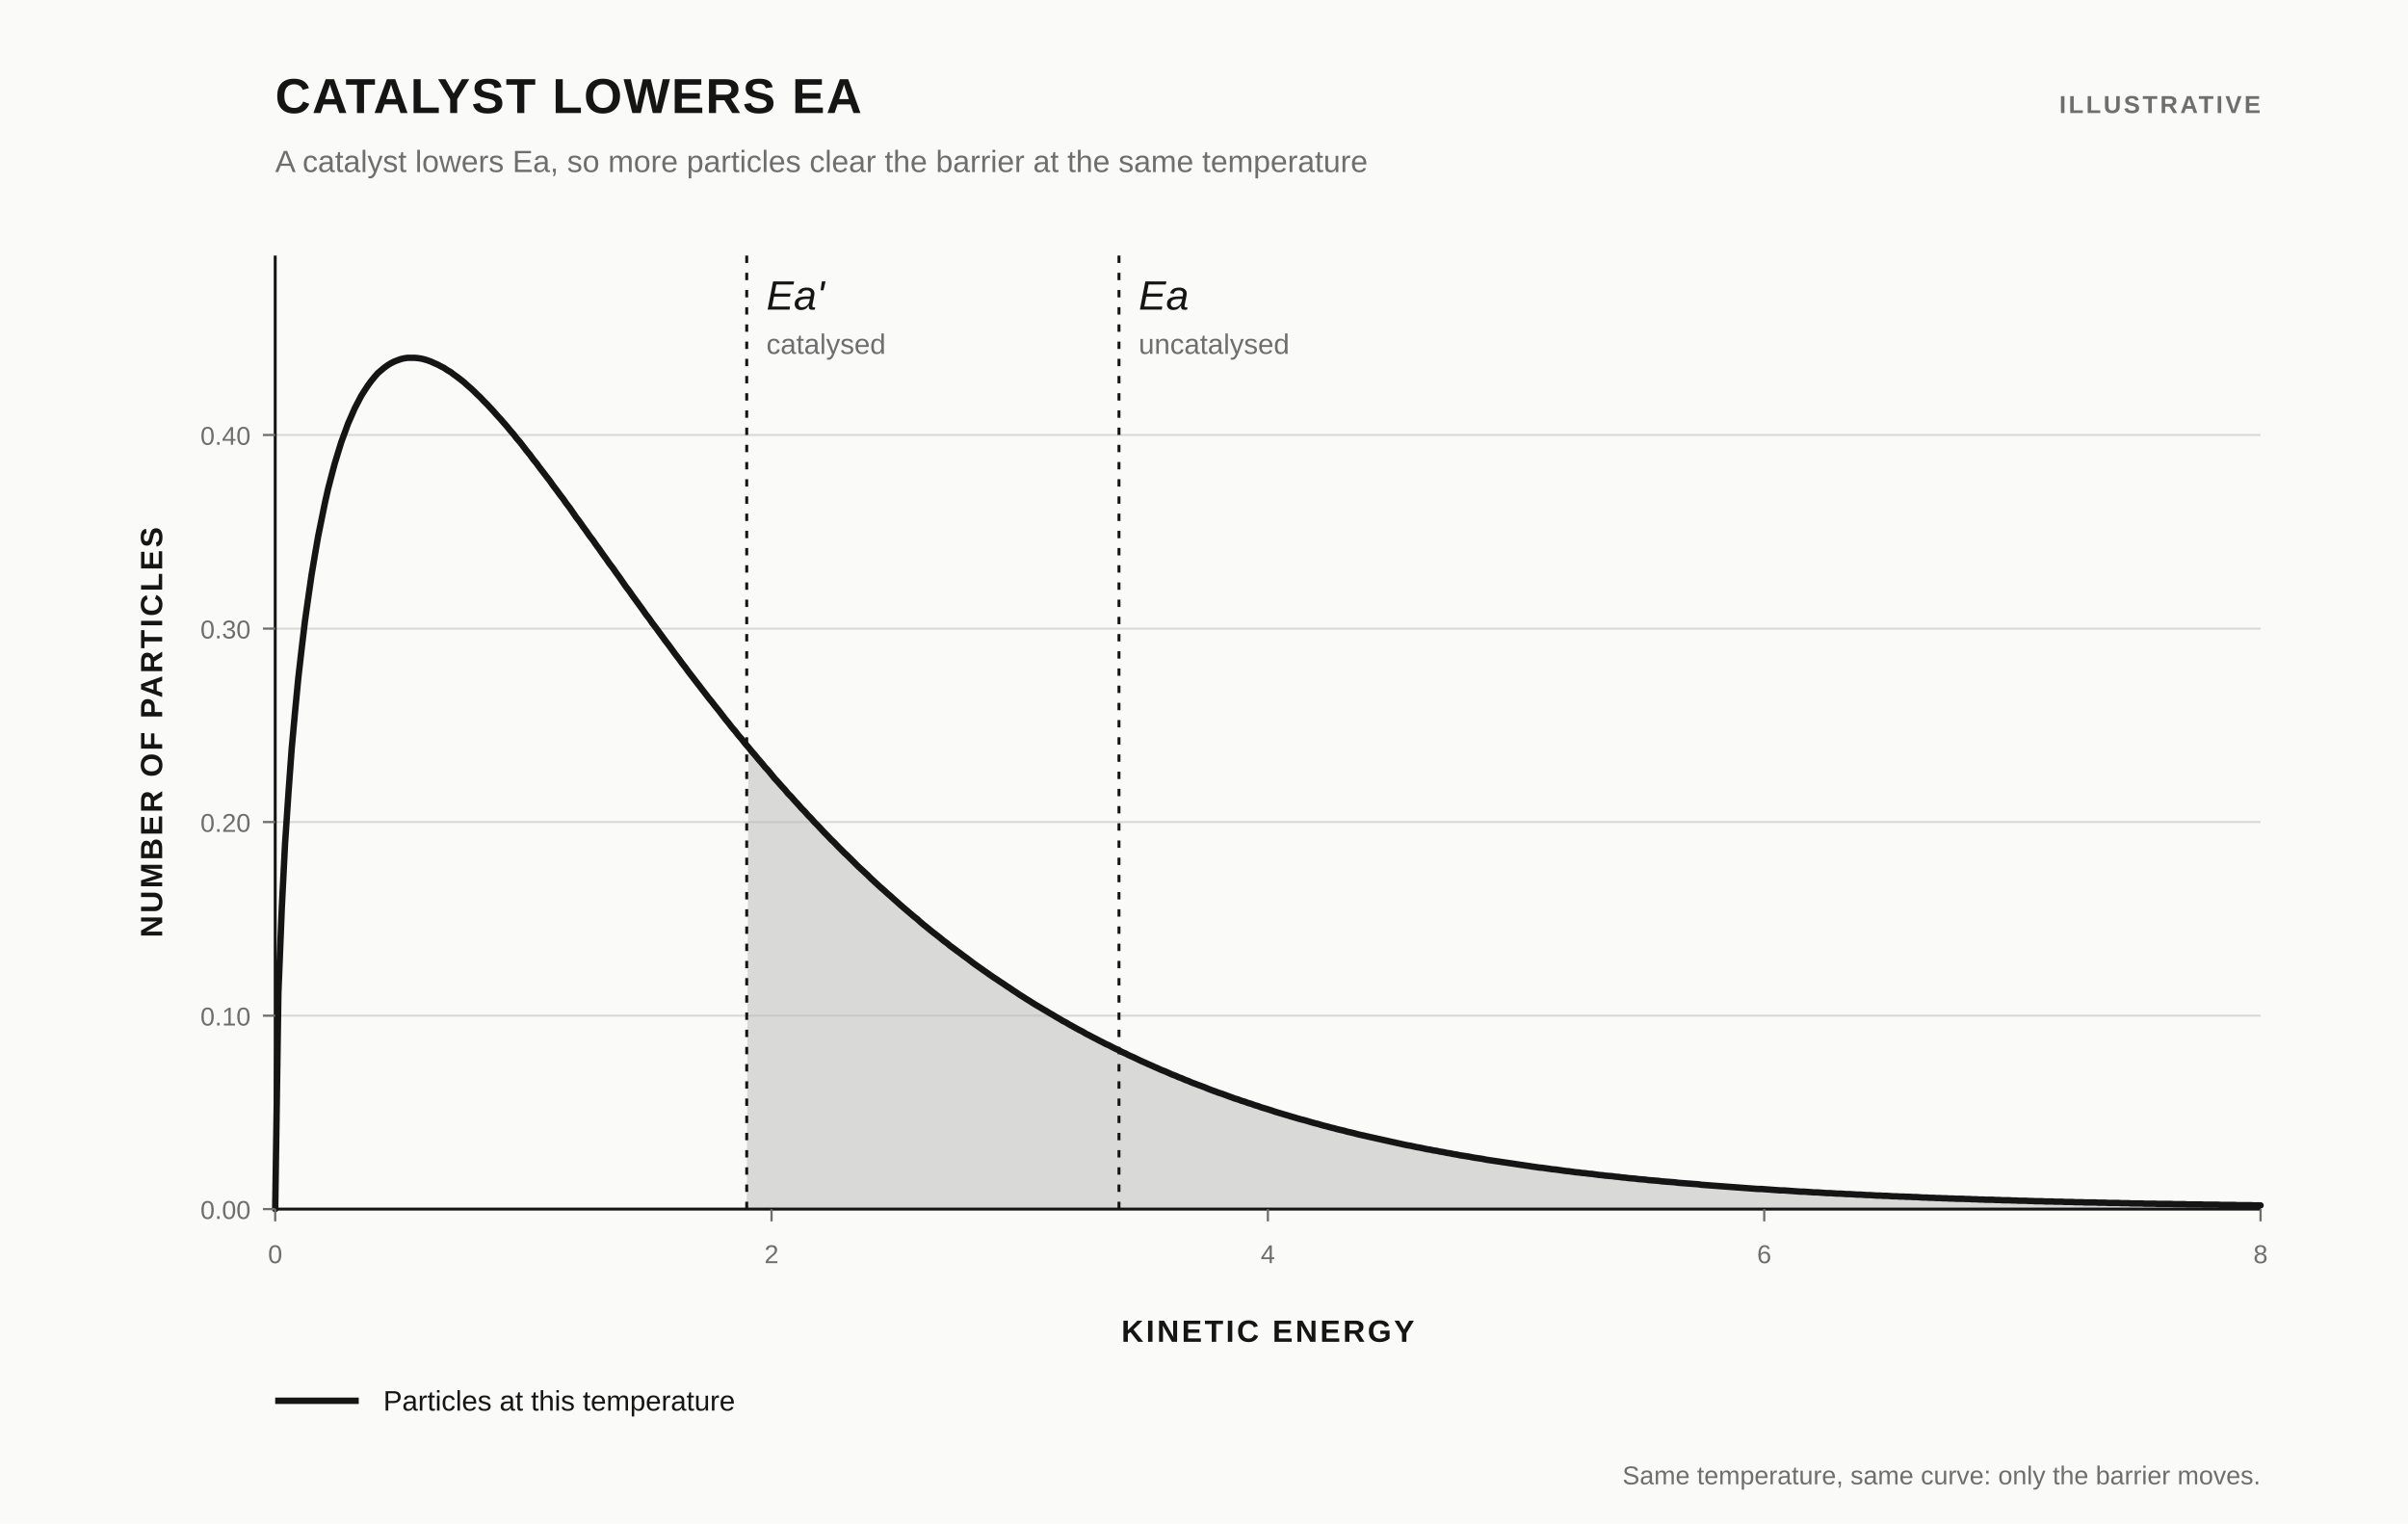
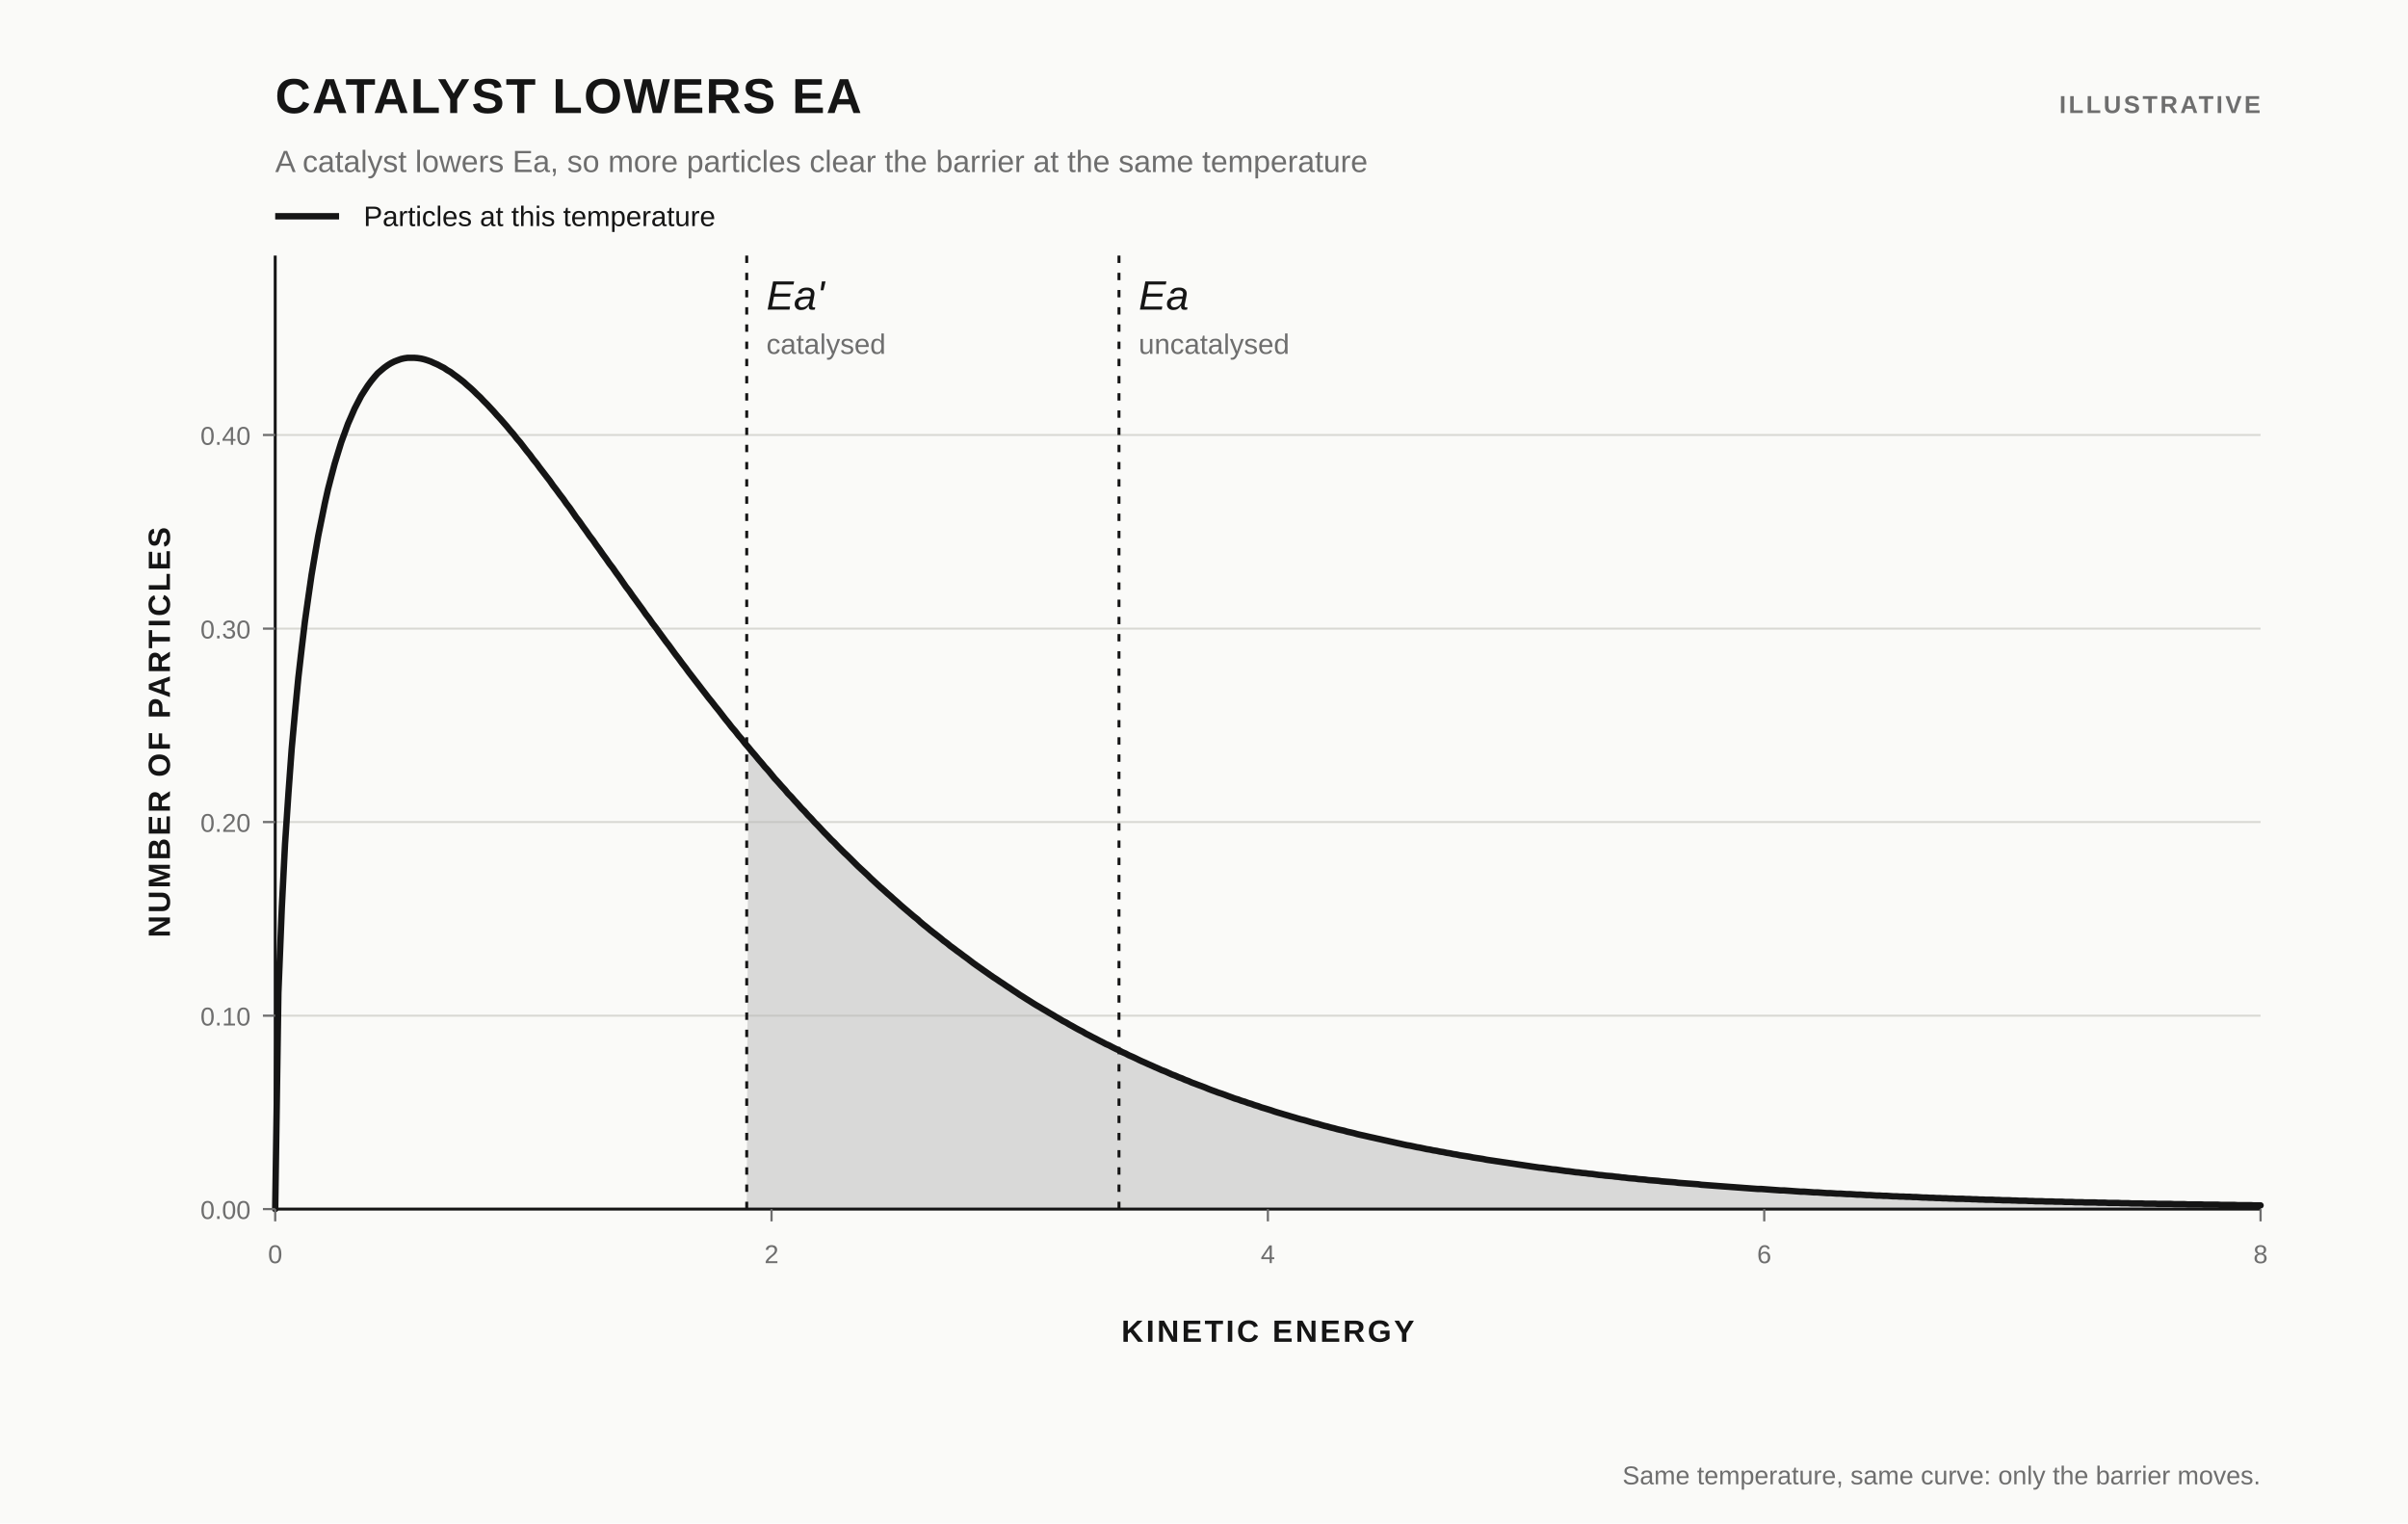
<svg xmlns="http://www.w3.org/2000/svg" viewBox="0 0 980 620" width="980" height="620" role="img" aria-labelledby="ttl desc" font-family="Helvetica Neue, Arial, sans-serif">
  <rect width="980" height="620" fill="#FAFAF8" />
  <line x1="112" y1="413.3" x2="920" y2="413.3" stroke="#D8D8D3" stroke-width="0.8" />
  <line x1="112" y1="334.5" x2="920" y2="334.5" stroke="#D8D8D3" stroke-width="0.8" />
  <line x1="112" y1="255.8" x2="920" y2="255.8" stroke="#D8D8D3" stroke-width="0.8" />
  <line x1="112" y1="177.0" x2="920" y2="177.0" stroke="#D8D8D3" stroke-width="0.8" />
  <path d="M 303.9,492.0 L 304.6,304.1 L 305.9,305.7 L 307.3,307.3 L 308.6,308.9 L 310.0,310.5 L 311.3,312.1 L 312.7,313.6 L 314.0,315.2 L 315.3,316.8 L 316.7,318.3 L 318.0,319.8 L 319.4,321.3 L 320.7,322.9 L 322.1,324.3 L 323.4,325.8 L 324.8,327.3 L 326.1,328.8 L 327.5,330.2 L 328.8,331.7 L 330.2,333.1 L 331.5,334.6 L 332.9,336.0 L 334.2,337.4 L 335.5,338.8 L 336.9,340.2 L 338.2,341.6 L 339.6,342.9 L 340.9,344.3 L 342.3,345.7 L 343.6,347.0 L 345.0,348.3 L 346.3,349.6 L 347.7,351.0 L 349.0,352.3 L 350.4,353.6 L 351.7,354.8 L 353.1,356.1 L 354.4,357.4 L 355.7,358.6 L 357.1,359.9 L 358.4,361.1 L 359.8,362.3 L 361.1,363.5 L 362.5,364.7 L 363.8,365.9 L 365.2,367.1 L 366.5,368.3 L 367.9,369.5 L 369.2,370.6 L 370.6,371.8 L 371.9,372.9 L 373.3,374.0 L 374.6,375.2 L 375.9,376.3 L 377.3,377.4 L 378.6,378.5 L 380.0,379.6 L 381.3,380.6 L 382.7,381.7 L 384.0,382.8 L 385.4,383.8 L 386.7,384.9 L 388.1,385.9 L 389.4,386.9 L 390.8,387.9 L 392.1,388.9 L 393.5,389.9 L 394.8,390.9 L 396.1,391.9 L 397.5,392.9 L 398.8,393.8 L 400.2,394.8 L 401.5,395.7 L 402.9,396.7 L 404.2,397.6 L 405.6,398.5 L 406.9,399.4 L 408.3,400.3 L 409.6,401.2 L 411.0,402.1 L 412.3,403.0 L 413.7,403.9 L 415.0,404.8 L 416.3,405.6 L 417.7,406.5 L 419.0,407.3 L 420.4,408.2 L 421.7,409.0 L 423.1,409.8 L 424.4,410.6 L 425.8,411.4 L 427.1,412.2 L 428.5,413.0 L 429.8,413.8 L 431.2,414.6 L 432.5,415.4 L 433.9,416.1 L 435.2,416.9 L 436.5,417.6 L 437.9,418.4 L 439.2,419.1 L 440.6,419.8 L 441.9,420.6 L 443.3,421.3 L 444.6,422.0 L 446.0,422.7 L 447.3,423.4 L 448.7,424.1 L 450.0,424.8 L 451.4,425.4 L 452.7,426.1 L 454.1,426.8 L 455.4,427.4 L 456.7,428.1 L 458.1,428.7 L 459.4,429.4 L 460.8,430.0 L 462.1,430.6 L 463.5,431.3 L 464.8,431.9 L 466.2,432.5 L 467.5,433.1 L 468.9,433.7 L 470.2,434.3 L 471.6,434.9 L 472.9,435.5 L 474.3,436.0 L 475.6,436.6 L 476.9,437.2 L 478.3,437.7 L 479.6,438.3 L 481.0,438.8 L 482.3,439.4 L 483.7,439.9 L 485.0,440.5 L 486.4,441.0 L 487.7,441.5 L 489.1,442.0 L 490.4,442.5 L 491.8,443.1 L 493.1,443.6 L 494.5,444.1 L 495.8,444.6 L 497.1,445.0 L 498.5,445.5 L 499.8,446.0 L 501.2,446.5 L 502.5,447.0 L 503.9,447.4 L 505.2,447.9 L 506.6,448.3 L 507.9,448.8 L 509.3,449.2 L 510.6,449.7 L 512.0,450.1 L 513.3,450.6 L 514.7,451.0 L 516.0,451.4 L 517.3,451.8 L 518.7,452.3 L 520.0,452.7 L 521.4,453.1 L 522.7,453.5 L 524.1,453.9 L 525.4,454.3 L 526.8,454.7 L 528.1,455.1 L 529.5,455.5 L 530.8,455.8 L 532.2,456.2 L 533.5,456.6 L 534.9,457.0 L 536.2,457.3 L 537.5,457.7 L 538.9,458.1 L 540.2,458.4 L 541.6,458.8 L 542.9,459.1 L 544.3,459.5 L 545.6,459.8 L 547.0,460.1 L 548.3,460.5 L 549.7,460.8 L 551.0,461.1 L 552.4,461.5 L 553.7,461.8 L 555.1,462.1 L 556.4,462.4 L 557.7,462.7 L 559.1,463.0 L 560.4,463.3 L 561.8,463.6 L 563.1,463.9 L 564.5,464.2 L 565.8,464.5 L 567.2,464.8 L 568.5,465.1 L 569.9,465.4 L 571.2,465.7 L 572.6,466.0 L 573.9,466.2 L 575.3,466.5 L 576.6,466.8 L 577.9,467.0 L 579.3,467.3 L 580.6,467.6 L 582.0,467.8 L 583.3,468.1 L 584.7,468.3 L 586.0,468.6 L 587.4,468.8 L 588.7,469.1 L 590.1,469.3 L 591.4,469.6 L 592.8,469.8 L 594.1,470.1 L 595.5,470.3 L 596.8,470.5 L 598.1,470.7 L 599.5,471.0 L 600.8,471.2 L 602.2,471.4 L 603.5,471.6 L 604.9,471.9 L 606.2,472.1 L 607.6,472.3 L 608.9,472.5 L 610.3,472.7 L 611.6,472.9 L 613.0,473.1 L 614.3,473.3 L 615.7,473.5 L 617.0,473.7 L 618.3,473.9 L 619.7,474.1 L 621.0,474.3 L 622.4,474.5 L 623.7,474.7 L 625.1,474.9 L 626.4,475.1 L 627.8,475.2 L 629.1,475.4 L 630.5,475.6 L 631.8,475.8 L 633.2,475.9 L 634.5,476.1 L 635.9,476.3 L 637.2,476.5 L 638.5,476.6 L 639.9,476.8 L 641.2,477.0 L 642.6,477.1 L 643.9,477.3 L 645.3,477.4 L 646.6,477.6 L 648.0,477.7 L 649.3,477.9 L 650.7,478.1 L 652.0,478.2 L 653.4,478.4 L 654.7,478.5 L 656.1,478.6 L 657.4,478.8 L 658.7,478.9 L 660.1,479.1 L 661.4,479.2 L 662.8,479.4 L 664.1,479.5 L 665.5,479.6 L 666.8,479.8 L 668.2,479.9 L 669.5,480.0 L 670.9,480.2 L 672.2,480.3 L 673.6,480.4 L 674.9,480.5 L 676.3,480.7 L 677.6,480.8 L 678.9,480.9 L 680.3,481.0 L 681.6,481.1 L 683.0,481.3 L 684.3,481.4 L 685.7,481.5 L 687.0,481.6 L 688.4,481.7 L 689.7,481.8 L 691.1,481.9 L 692.4,482.1 L 693.8,482.2 L 695.1,482.3 L 696.5,482.4 L 697.8,482.5 L 699.1,482.6 L 700.5,482.7 L 701.8,482.8 L 703.2,482.9 L 704.5,483.0 L 705.9,483.1 L 707.2,483.2 L 708.6,483.3 L 709.9,483.4 L 711.3,483.5 L 712.6,483.6 L 714.0,483.7 L 715.3,483.8 L 716.7,483.8 L 718.0,483.9 L 719.3,484.0 L 720.7,484.1 L 722.0,484.2 L 723.4,484.3 L 724.7,484.4 L 726.1,484.4 L 727.4,484.5 L 728.8,484.6 L 730.1,484.7 L 731.5,484.8 L 732.8,484.9 L 734.2,484.9 L 735.5,485.0 L 736.9,485.1 L 738.2,485.2 L 739.5,485.2 L 740.9,485.3 L 742.2,485.4 L 743.6,485.5 L 744.9,485.5 L 746.3,485.6 L 747.6,485.7 L 749.0,485.7 L 750.3,485.8 L 751.7,485.9 L 753.0,485.9 L 754.4,486.0 L 755.7,486.1 L 757.1,486.1 L 758.4,486.2 L 759.7,486.3 L 761.1,486.3 L 762.4,486.4 L 763.8,486.5 L 765.1,486.5 L 766.5,486.6 L 767.8,486.6 L 769.2,486.7 L 770.5,486.8 L 771.9,486.8 L 773.2,486.9 L 774.6,486.9 L 775.9,487.0 L 777.3,487.0 L 778.6,487.1 L 779.9,487.1 L 781.3,487.2 L 782.6,487.3 L 784.0,487.3 L 785.3,487.4 L 786.7,487.4 L 788.0,487.5 L 789.4,487.5 L 790.7,487.6 L 792.1,487.6 L 793.4,487.7 L 794.8,487.7 L 796.1,487.8 L 797.5,487.8 L 798.8,487.8 L 800.1,487.9 L 801.5,487.9 L 802.8,488.0 L 804.2,488.0 L 805.5,488.1 L 806.9,488.1 L 808.2,488.2 L 809.6,488.2 L 810.9,488.2 L 812.3,488.3 L 813.6,488.3 L 815.0,488.4 L 816.3,488.4 L 817.7,488.4 L 819.0,488.5 L 820.3,488.5 L 821.7,488.6 L 823.0,488.6 L 824.4,488.6 L 825.7,488.7 L 827.1,488.7 L 828.4,488.8 L 829.8,488.8 L 831.1,488.8 L 832.5,488.9 L 833.8,488.9 L 835.2,488.9 L 836.5,489.0 L 837.9,489.0 L 839.2,489.0 L 840.5,489.1 L 841.9,489.1 L 843.2,489.1 L 844.6,489.2 L 845.9,489.2 L 847.3,489.2 L 848.6,489.3 L 850.0,489.3 L 851.3,489.3 L 852.7,489.3 L 854.0,489.4 L 855.4,489.4 L 856.7,489.4 L 858.1,489.5 L 859.4,489.5 L 860.7,489.5 L 862.1,489.5 L 863.4,489.6 L 864.8,489.6 L 866.1,489.6 L 867.5,489.7 L 868.8,489.7 L 870.2,489.7 L 871.5,489.7 L 872.9,489.8 L 874.2,489.8 L 875.6,489.8 L 876.9,489.8 L 878.3,489.9 L 879.6,489.9 L 880.9,489.9 L 882.3,489.9 L 883.6,489.9 L 885.0,490.0 L 886.3,490.0 L 887.7,490.0 L 889.0,490.0 L 890.4,490.1 L 891.7,490.1 L 893.1,490.1 L 894.4,490.1 L 895.8,490.1 L 897.1,490.2 L 898.5,490.2 L 899.8,490.2 L 901.1,490.2 L 902.5,490.2 L 903.8,490.3 L 905.2,490.3 L 906.5,490.3 L 907.9,490.3 L 909.2,490.3 L 910.6,490.4 L 911.9,490.4 L 913.3,490.4 L 914.6,490.4 L 916.0,490.4 L 917.3,490.5 L 918.7,490.5 L 920.0,490.5 L 920.0,492.0 Z" fill="#B9B9B9" fill-opacity="0.5" />
  <path d="M 112.0,492.0 L 113.3,404.1 L 114.7,369.2 L 116.0,343.5 L 117.4,322.6 L 118.7,304.8 L 120.1,289.4 L 121.4,275.9 L 122.8,263.7 L 124.1,252.8 L 125.5,242.9 L 126.8,233.9 L 128.2,225.6 L 129.5,218.1 L 130.9,211.2 L 132.2,204.8 L 133.5,199.0 L 134.9,193.6 L 136.2,188.7 L 137.6,184.1 L 138.9,179.9 L 140.3,176.1 L 141.6,172.5 L 143.0,169.3 L 144.3,166.3 L 145.7,163.6 L 147.0,161.1 L 148.4,158.9 L 149.7,156.9 L 151.1,155.0 L 152.4,153.4 L 153.7,151.9 L 155.1,150.7 L 156.4,149.6 L 157.8,148.6 L 159.1,147.8 L 160.5,147.1 L 161.8,146.6 L 163.2,146.1 L 164.5,145.8 L 165.9,145.6 L 167.2,145.6 L 168.6,145.6 L 169.9,145.7 L 171.3,145.9 L 172.6,146.2 L 173.9,146.6 L 175.3,147.1 L 176.6,147.7 L 178.0,148.3 L 179.3,149.0 L 180.7,149.7 L 182.0,150.6 L 183.4,151.4 L 184.7,152.4 L 186.1,153.4 L 187.4,154.4 L 188.8,155.5 L 190.1,156.7 L 191.5,157.9 L 192.8,159.1 L 194.1,160.4 L 195.5,161.7 L 196.8,163.1 L 198.2,164.5 L 199.5,165.9 L 200.9,167.4 L 202.2,168.9 L 203.6,170.4 L 204.9,171.9 L 206.3,173.5 L 207.6,175.1 L 209.0,176.7 L 210.3,178.4 L 211.7,180.0 L 213.0,181.7 L 214.3,183.4 L 215.7,185.1 L 217.0,186.9 L 218.4,188.6 L 219.7,190.4 L 221.1,192.2 L 222.4,193.9 L 223.8,195.7 L 225.1,197.6 L 226.5,199.4 L 227.8,201.2 L 229.2,203.0 L 230.5,204.9 L 231.9,206.7 L 233.2,208.6 L 234.5,210.5 L 235.9,212.3 L 237.2,214.2 L 238.6,216.1 L 239.9,218.0 L 241.3,219.8 L 242.6,221.7 L 244.0,223.6 L 245.3,225.5 L 246.7,227.4 L 248.0,229.3 L 249.4,231.1 L 250.7,233.0 L 252.1,234.9 L 253.4,236.8 L 254.7,238.7 L 256.1,240.5 L 257.4,242.4 L 258.8,244.3 L 260.1,246.1 L 261.5,248.0 L 262.8,249.9 L 264.2,251.7 L 265.5,253.6 L 266.9,255.4 L 268.2,257.2 L 269.6,259.1 L 270.9,260.9 L 272.3,262.7 L 273.6,264.5 L 274.9,266.3 L 276.3,268.1 L 277.6,269.9 L 279.0,271.7 L 280.3,273.5 L 281.7,275.3 L 283.0,277.0 L 284.4,278.8 L 285.7,280.5 L 287.1,282.3 L 288.4,284.0 L 289.8,285.7 L 291.1,287.4 L 292.5,289.1 L 293.8,290.8 L 295.1,292.5 L 296.5,294.2 L 297.8,295.9 L 299.2,297.5 L 300.5,299.2 L 301.9,300.8 L 303.2,302.5 L 304.6,304.1 L 305.9,305.7 L 307.3,307.3 L 308.6,308.9 L 310.0,310.5 L 311.3,312.1 L 312.7,313.6 L 314.0,315.2 L 315.3,316.8 L 316.7,318.3 L 318.0,319.8 L 319.4,321.3 L 320.7,322.9 L 322.1,324.3 L 323.4,325.8 L 324.8,327.3 L 326.1,328.8 L 327.5,330.2 L 328.8,331.7 L 330.2,333.1 L 331.5,334.6 L 332.9,336.0 L 334.2,337.4 L 335.5,338.8 L 336.9,340.2 L 338.2,341.6 L 339.6,342.9 L 340.9,344.3 L 342.3,345.7 L 343.6,347.0 L 345.0,348.3 L 346.3,349.6 L 347.7,351.0 L 349.0,352.3 L 350.4,353.6 L 351.7,354.8 L 353.1,356.1 L 354.4,357.4 L 355.7,358.6 L 357.1,359.9 L 358.4,361.1 L 359.8,362.3 L 361.1,363.5 L 362.5,364.7 L 363.8,365.9 L 365.2,367.1 L 366.5,368.3 L 367.9,369.5 L 369.2,370.6 L 370.6,371.8 L 371.9,372.9 L 373.3,374.0 L 374.6,375.2 L 375.9,376.3 L 377.3,377.4 L 378.6,378.5 L 380.0,379.6 L 381.3,380.6 L 382.7,381.7 L 384.0,382.8 L 385.4,383.8 L 386.7,384.9 L 388.1,385.9 L 389.4,386.9 L 390.8,387.9 L 392.1,388.9 L 393.5,389.9 L 394.8,390.9 L 396.1,391.9 L 397.5,392.9 L 398.8,393.8 L 400.2,394.8 L 401.5,395.7 L 402.9,396.7 L 404.2,397.6 L 405.6,398.5 L 406.9,399.4 L 408.3,400.3 L 409.6,401.2 L 411.0,402.1 L 412.3,403.0 L 413.7,403.9 L 415.0,404.8 L 416.3,405.6 L 417.7,406.5 L 419.0,407.3 L 420.4,408.2 L 421.7,409.0 L 423.1,409.8 L 424.4,410.6 L 425.8,411.4 L 427.1,412.2 L 428.5,413.0 L 429.8,413.8 L 431.2,414.6 L 432.5,415.4 L 433.9,416.1 L 435.2,416.9 L 436.5,417.6 L 437.9,418.4 L 439.2,419.1 L 440.6,419.8 L 441.9,420.6 L 443.3,421.3 L 444.6,422.0 L 446.0,422.7 L 447.3,423.4 L 448.7,424.1 L 450.0,424.8 L 451.4,425.4 L 452.7,426.1 L 454.1,426.8 L 455.4,427.4 L 456.7,428.1 L 458.1,428.7 L 459.4,429.4 L 460.8,430.0 L 462.1,430.6 L 463.5,431.3 L 464.8,431.9 L 466.2,432.5 L 467.5,433.1 L 468.9,433.7 L 470.2,434.3 L 471.6,434.9 L 472.9,435.5 L 474.3,436.0 L 475.6,436.6 L 476.9,437.2 L 478.3,437.7 L 479.6,438.3 L 481.0,438.8 L 482.3,439.4 L 483.7,439.9 L 485.0,440.5 L 486.4,441.0 L 487.7,441.5 L 489.1,442.0 L 490.4,442.5 L 491.8,443.1 L 493.1,443.6 L 494.5,444.1 L 495.8,444.6 L 497.1,445.0 L 498.5,445.5 L 499.8,446.0 L 501.2,446.5 L 502.5,447.0 L 503.9,447.4 L 505.2,447.9 L 506.6,448.3 L 507.9,448.8 L 509.3,449.2 L 510.6,449.7 L 512.0,450.1 L 513.3,450.6 L 514.7,451.0 L 516.0,451.4 L 517.3,451.8 L 518.7,452.3 L 520.0,452.7 L 521.4,453.1 L 522.7,453.5 L 524.1,453.9 L 525.4,454.3 L 526.8,454.7 L 528.1,455.1 L 529.5,455.5 L 530.8,455.8 L 532.2,456.2 L 533.5,456.6 L 534.9,457.0 L 536.2,457.3 L 537.5,457.7 L 538.9,458.1 L 540.2,458.4 L 541.6,458.8 L 542.9,459.1 L 544.3,459.5 L 545.6,459.8 L 547.0,460.1 L 548.3,460.5 L 549.7,460.8 L 551.0,461.1 L 552.4,461.5 L 553.7,461.8 L 555.1,462.1 L 556.4,462.4 L 557.7,462.7 L 559.1,463.0 L 560.4,463.3 L 561.8,463.6 L 563.1,463.9 L 564.5,464.2 L 565.8,464.5 L 567.2,464.8 L 568.5,465.1 L 569.9,465.4 L 571.2,465.7 L 572.6,466.0 L 573.9,466.2 L 575.3,466.5 L 576.6,466.8 L 577.9,467.0 L 579.3,467.3 L 580.6,467.6 L 582.0,467.8 L 583.3,468.1 L 584.7,468.3 L 586.0,468.6 L 587.4,468.8 L 588.7,469.1 L 590.1,469.3 L 591.4,469.6 L 592.8,469.8 L 594.1,470.1 L 595.5,470.3 L 596.8,470.5 L 598.1,470.7 L 599.5,471.0 L 600.8,471.2 L 602.2,471.4 L 603.5,471.6 L 604.9,471.9 L 606.2,472.1 L 607.6,472.3 L 608.9,472.5 L 610.3,472.7 L 611.6,472.9 L 613.0,473.1 L 614.3,473.3 L 615.7,473.5 L 617.0,473.7 L 618.3,473.9 L 619.7,474.1 L 621.0,474.3 L 622.4,474.5 L 623.7,474.7 L 625.1,474.9 L 626.4,475.1 L 627.8,475.2 L 629.1,475.4 L 630.5,475.6 L 631.8,475.8 L 633.2,475.9 L 634.5,476.1 L 635.9,476.3 L 637.2,476.5 L 638.5,476.6 L 639.9,476.8 L 641.2,477.0 L 642.6,477.1 L 643.9,477.3 L 645.3,477.4 L 646.6,477.6 L 648.0,477.7 L 649.3,477.9 L 650.7,478.1 L 652.0,478.2 L 653.4,478.4 L 654.7,478.5 L 656.1,478.6 L 657.4,478.8 L 658.7,478.9 L 660.1,479.1 L 661.4,479.2 L 662.8,479.4 L 664.1,479.5 L 665.5,479.6 L 666.8,479.8 L 668.2,479.9 L 669.5,480.0 L 670.9,480.2 L 672.2,480.3 L 673.6,480.4 L 674.9,480.5 L 676.3,480.7 L 677.6,480.8 L 678.9,480.9 L 680.3,481.0 L 681.6,481.1 L 683.0,481.3 L 684.3,481.4 L 685.7,481.5 L 687.0,481.6 L 688.4,481.7 L 689.7,481.8 L 691.1,481.9 L 692.4,482.1 L 693.8,482.2 L 695.1,482.3 L 696.5,482.4 L 697.8,482.5 L 699.1,482.6 L 700.5,482.7 L 701.8,482.8 L 703.2,482.9 L 704.5,483.0 L 705.9,483.1 L 707.2,483.2 L 708.6,483.3 L 709.9,483.4 L 711.3,483.5 L 712.6,483.6 L 714.0,483.7 L 715.3,483.8 L 716.7,483.8 L 718.0,483.9 L 719.3,484.0 L 720.7,484.1 L 722.0,484.2 L 723.4,484.3 L 724.7,484.4 L 726.1,484.4 L 727.4,484.5 L 728.8,484.6 L 730.1,484.7 L 731.5,484.8 L 732.8,484.9 L 734.2,484.9 L 735.5,485.0 L 736.9,485.1 L 738.2,485.2 L 739.5,485.2 L 740.9,485.3 L 742.2,485.4 L 743.6,485.5 L 744.9,485.5 L 746.3,485.6 L 747.6,485.7 L 749.0,485.7 L 750.3,485.8 L 751.7,485.9 L 753.0,485.9 L 754.4,486.0 L 755.7,486.1 L 757.1,486.1 L 758.4,486.2 L 759.7,486.3 L 761.1,486.3 L 762.4,486.4 L 763.8,486.5 L 765.1,486.5 L 766.5,486.6 L 767.8,486.6 L 769.2,486.7 L 770.5,486.8 L 771.9,486.8 L 773.2,486.9 L 774.6,486.9 L 775.9,487.0 L 777.3,487.0 L 778.6,487.1 L 779.9,487.1 L 781.3,487.2 L 782.6,487.3 L 784.0,487.3 L 785.3,487.4 L 786.7,487.4 L 788.0,487.5 L 789.4,487.5 L 790.7,487.6 L 792.1,487.6 L 793.4,487.7 L 794.8,487.7 L 796.1,487.8 L 797.5,487.8 L 798.8,487.8 L 800.1,487.9 L 801.5,487.9 L 802.8,488.0 L 804.2,488.0 L 805.5,488.1 L 806.9,488.1 L 808.2,488.2 L 809.6,488.2 L 810.9,488.2 L 812.3,488.3 L 813.6,488.3 L 815.0,488.4 L 816.3,488.4 L 817.7,488.4 L 819.0,488.5 L 820.3,488.5 L 821.7,488.6 L 823.0,488.6 L 824.4,488.6 L 825.7,488.7 L 827.1,488.7 L 828.4,488.8 L 829.8,488.8 L 831.1,488.8 L 832.5,488.9 L 833.8,488.9 L 835.2,488.9 L 836.5,489.0 L 837.9,489.0 L 839.2,489.0 L 840.5,489.1 L 841.9,489.1 L 843.2,489.1 L 844.6,489.2 L 845.9,489.2 L 847.3,489.2 L 848.6,489.3 L 850.0,489.3 L 851.3,489.3 L 852.7,489.3 L 854.0,489.4 L 855.4,489.4 L 856.7,489.4 L 858.1,489.5 L 859.4,489.5 L 860.7,489.5 L 862.1,489.5 L 863.4,489.6 L 864.8,489.6 L 866.1,489.6 L 867.5,489.7 L 868.8,489.7 L 870.2,489.7 L 871.5,489.7 L 872.9,489.8 L 874.2,489.8 L 875.6,489.8 L 876.9,489.8 L 878.3,489.9 L 879.6,489.9 L 880.9,489.9 L 882.3,489.9 L 883.6,489.9 L 885.0,490.0 L 886.3,490.0 L 887.7,490.0 L 889.0,490.0 L 890.4,490.1 L 891.7,490.1 L 893.1,490.1 L 894.4,490.1 L 895.8,490.1 L 897.1,490.2 L 898.5,490.2 L 899.8,490.2 L 901.1,490.2 L 902.5,490.2 L 903.8,490.3 L 905.2,490.3 L 906.5,490.3 L 907.9,490.3 L 909.2,490.3 L 910.6,490.4 L 911.9,490.4 L 913.3,490.4 L 914.6,490.4 L 916.0,490.4 L 917.3,490.5 L 918.7,490.5 L 920.0,490.5" fill="none" stroke="#151515" stroke-width="2.6" stroke-linecap="round" />
  <line x1="303.9" y1="104" x2="303.9" y2="492.0" stroke="#151515" stroke-width="1.2" stroke-dasharray="3 4" />
  <text x="311.9" y="126" font-size="16.7" font-style="italic" fill="#151515">Ea'</text>
  <text x="311.9" y="144" font-size="11.5" fill="#6E6E6E">catalysed</text>
  <line x1="455.4" y1="104" x2="455.4" y2="492.0" stroke="#151515" stroke-width="1.2" stroke-dasharray="3 4" />
  <text x="463.4" y="126" font-size="16.7" font-style="italic" fill="#151515">Ea</text>
  <text x="463.4" y="144" font-size="11.5" fill="#6E6E6E">uncatalysed</text>
  <line x1="112" y1="104" x2="112" y2="492.0" stroke="#151515" stroke-width="1.2" />
  <line x1="112" y1="492.0" x2="920" y2="492.0" stroke="#151515" stroke-width="1.2" />
  <text x="516.0" y="546.0" text-anchor="middle" font-size="12.5" font-weight="700" fill="#151515" letter-spacing="0.08em">KINETIC ENERGY</text>
-   <text transform="translate(66,298.0) rotate(-90)" text-anchor="middle" font-size="12.5" font-weight="700" fill="#151515" letter-spacing="0.08em">NUMBER OF PARTICLES</text>
+   <text transform="translate(69.15,298.0) rotate(-90)" text-anchor="middle" font-size="12.5" font-weight="700" fill="#151515" letter-spacing="0.08em">NUMBER OF PARTICLES</text>
  <line x1="107" y1="492.0" x2="112" y2="492.0" stroke="#6E6E6E" stroke-width="0.9" />
  <text x="102" y="496.0" text-anchor="end" font-size="10.5" fill="#6E6E6E">0.00</text>
  <line x1="107" y1="413.3" x2="112" y2="413.3" stroke="#6E6E6E" stroke-width="0.9" />
  <text x="102" y="417.3" text-anchor="end" font-size="10.5" fill="#6E6E6E">0.10</text>
  <line x1="107" y1="334.5" x2="112" y2="334.5" stroke="#6E6E6E" stroke-width="0.9" />
  <text x="102" y="338.5" text-anchor="end" font-size="10.5" fill="#6E6E6E">0.20</text>
  <line x1="107" y1="255.8" x2="112" y2="255.8" stroke="#6E6E6E" stroke-width="0.9" />
  <text x="102" y="259.8" text-anchor="end" font-size="10.5" fill="#6E6E6E">0.30</text>
  <line x1="107" y1="177.0" x2="112" y2="177.0" stroke="#6E6E6E" stroke-width="0.9" />
  <text x="102" y="181.0" text-anchor="end" font-size="10.5" fill="#6E6E6E">0.40</text>
  <line x1="112.0" y1="492.0" x2="112.0" y2="497.0" stroke="#6E6E6E" stroke-width="0.9" />
  <text x="112.0" y="514.0" text-anchor="middle" font-size="10.5" fill="#6E6E6E">0</text>
  <line x1="314.0" y1="492.0" x2="314.0" y2="497.0" stroke="#6E6E6E" stroke-width="0.9" />
  <text x="314.0" y="514.0" text-anchor="middle" font-size="10.5" fill="#6E6E6E">2</text>
  <line x1="516.0" y1="492.0" x2="516.0" y2="497.0" stroke="#6E6E6E" stroke-width="0.9" />
  <text x="516.0" y="514.0" text-anchor="middle" font-size="10.5" fill="#6E6E6E">4</text>
  <line x1="718.0" y1="492.0" x2="718.0" y2="497.0" stroke="#6E6E6E" stroke-width="0.9" />
  <text x="718.0" y="514.0" text-anchor="middle" font-size="10.5" fill="#6E6E6E">6</text>
  <line x1="920.0" y1="492.0" x2="920.0" y2="497.0" stroke="#6E6E6E" stroke-width="0.9" />
  <text x="920.0" y="514.0" text-anchor="middle" font-size="10.5" fill="#6E6E6E">8</text>
  <text x="112" y="46.0" font-size="20" font-weight="700" fill="#151515" letter-spacing="0.03em">CATALYST LOWERS EA</text>
  <text x="112" y="70" font-size="12.5" fill="#6E6E6E">A catalyst lowers Ea, so more particles clear the barrier at the same temperature</text>
  <text x="920" y="46" text-anchor="end" font-size="10" font-weight="700" fill="#6E6E6E" letter-spacing="0.1em">ILLUSTRATIVE</text>
  <text x="920" y="604" text-anchor="end" font-size="10.5" fill="#6E6E6E">Same temperature, same curve: only the barrier moves.</text>
-   <line x1="112" y1="570" x2="146" y2="570" stroke="#151515" stroke-width="2.6" />
-   <text x="156" y="574" font-size="11.5" fill="#151515">Particles at this temperature</text>
+   <line x1="112.0" y1="88" x2="138.0" y2="88" stroke="#151515" stroke-width="2.6" />
+   <text x="148.0" y="92" font-size="11.5" fill="#151515">Particles at this temperature</text>
</svg>
